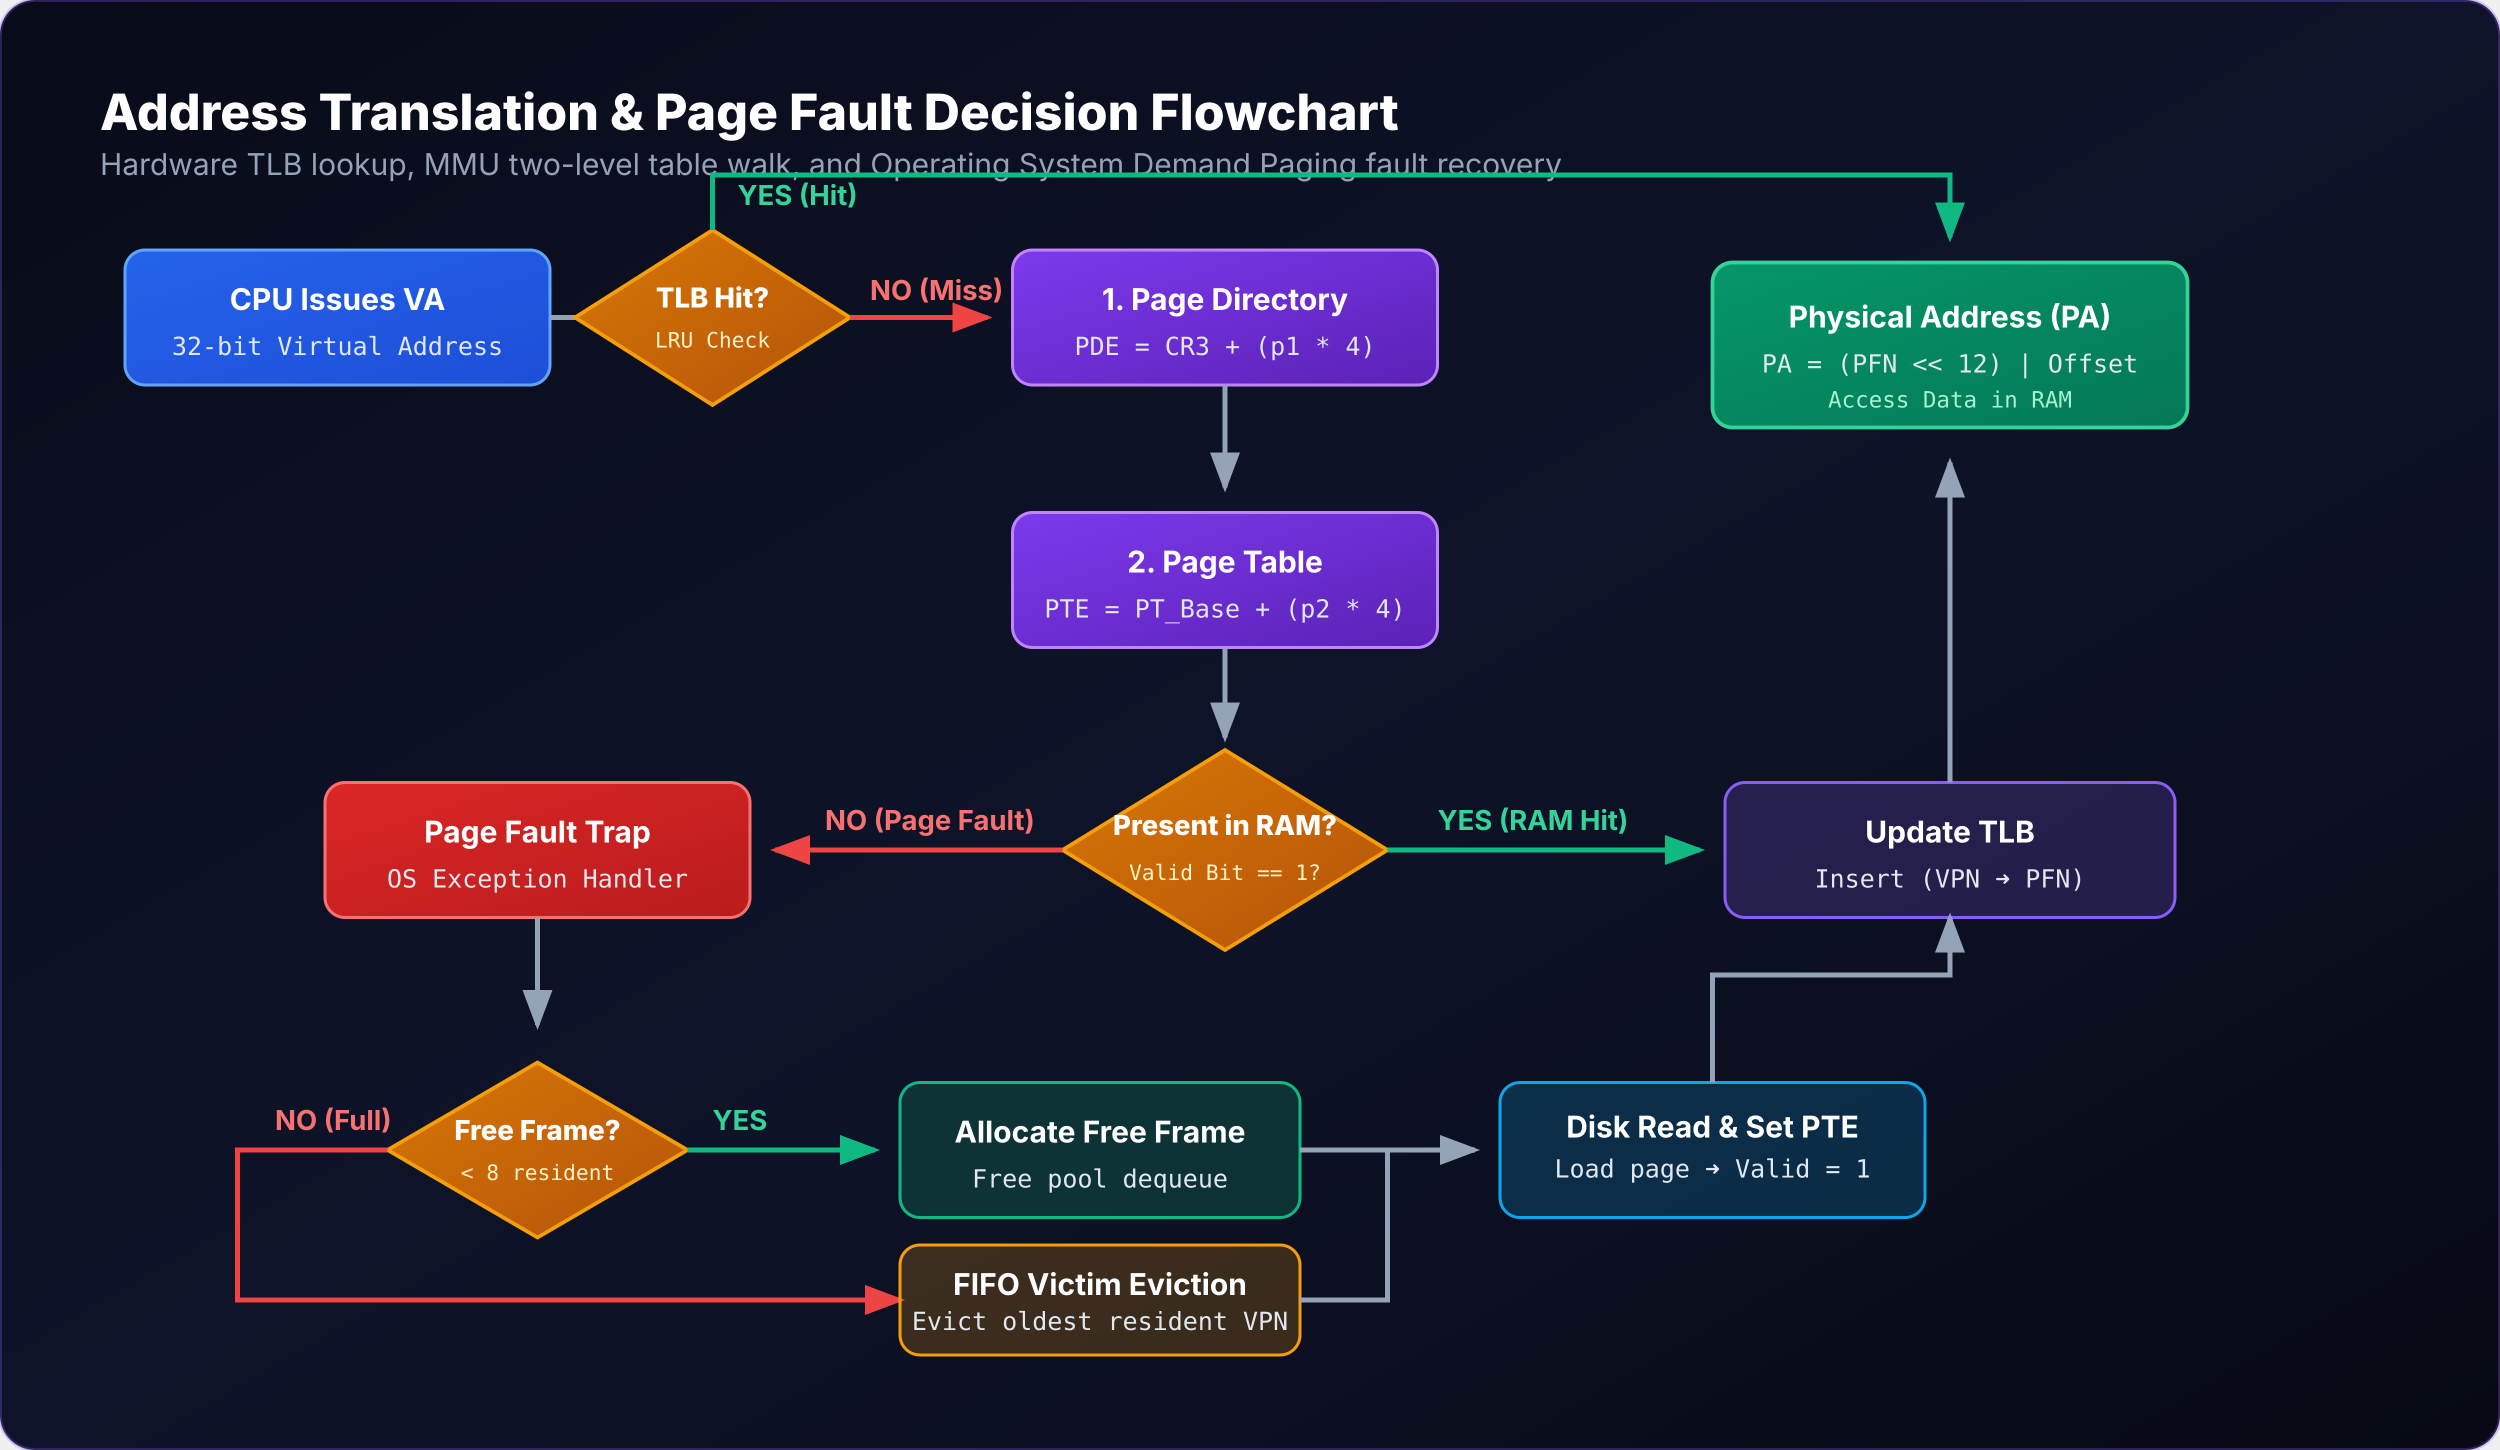
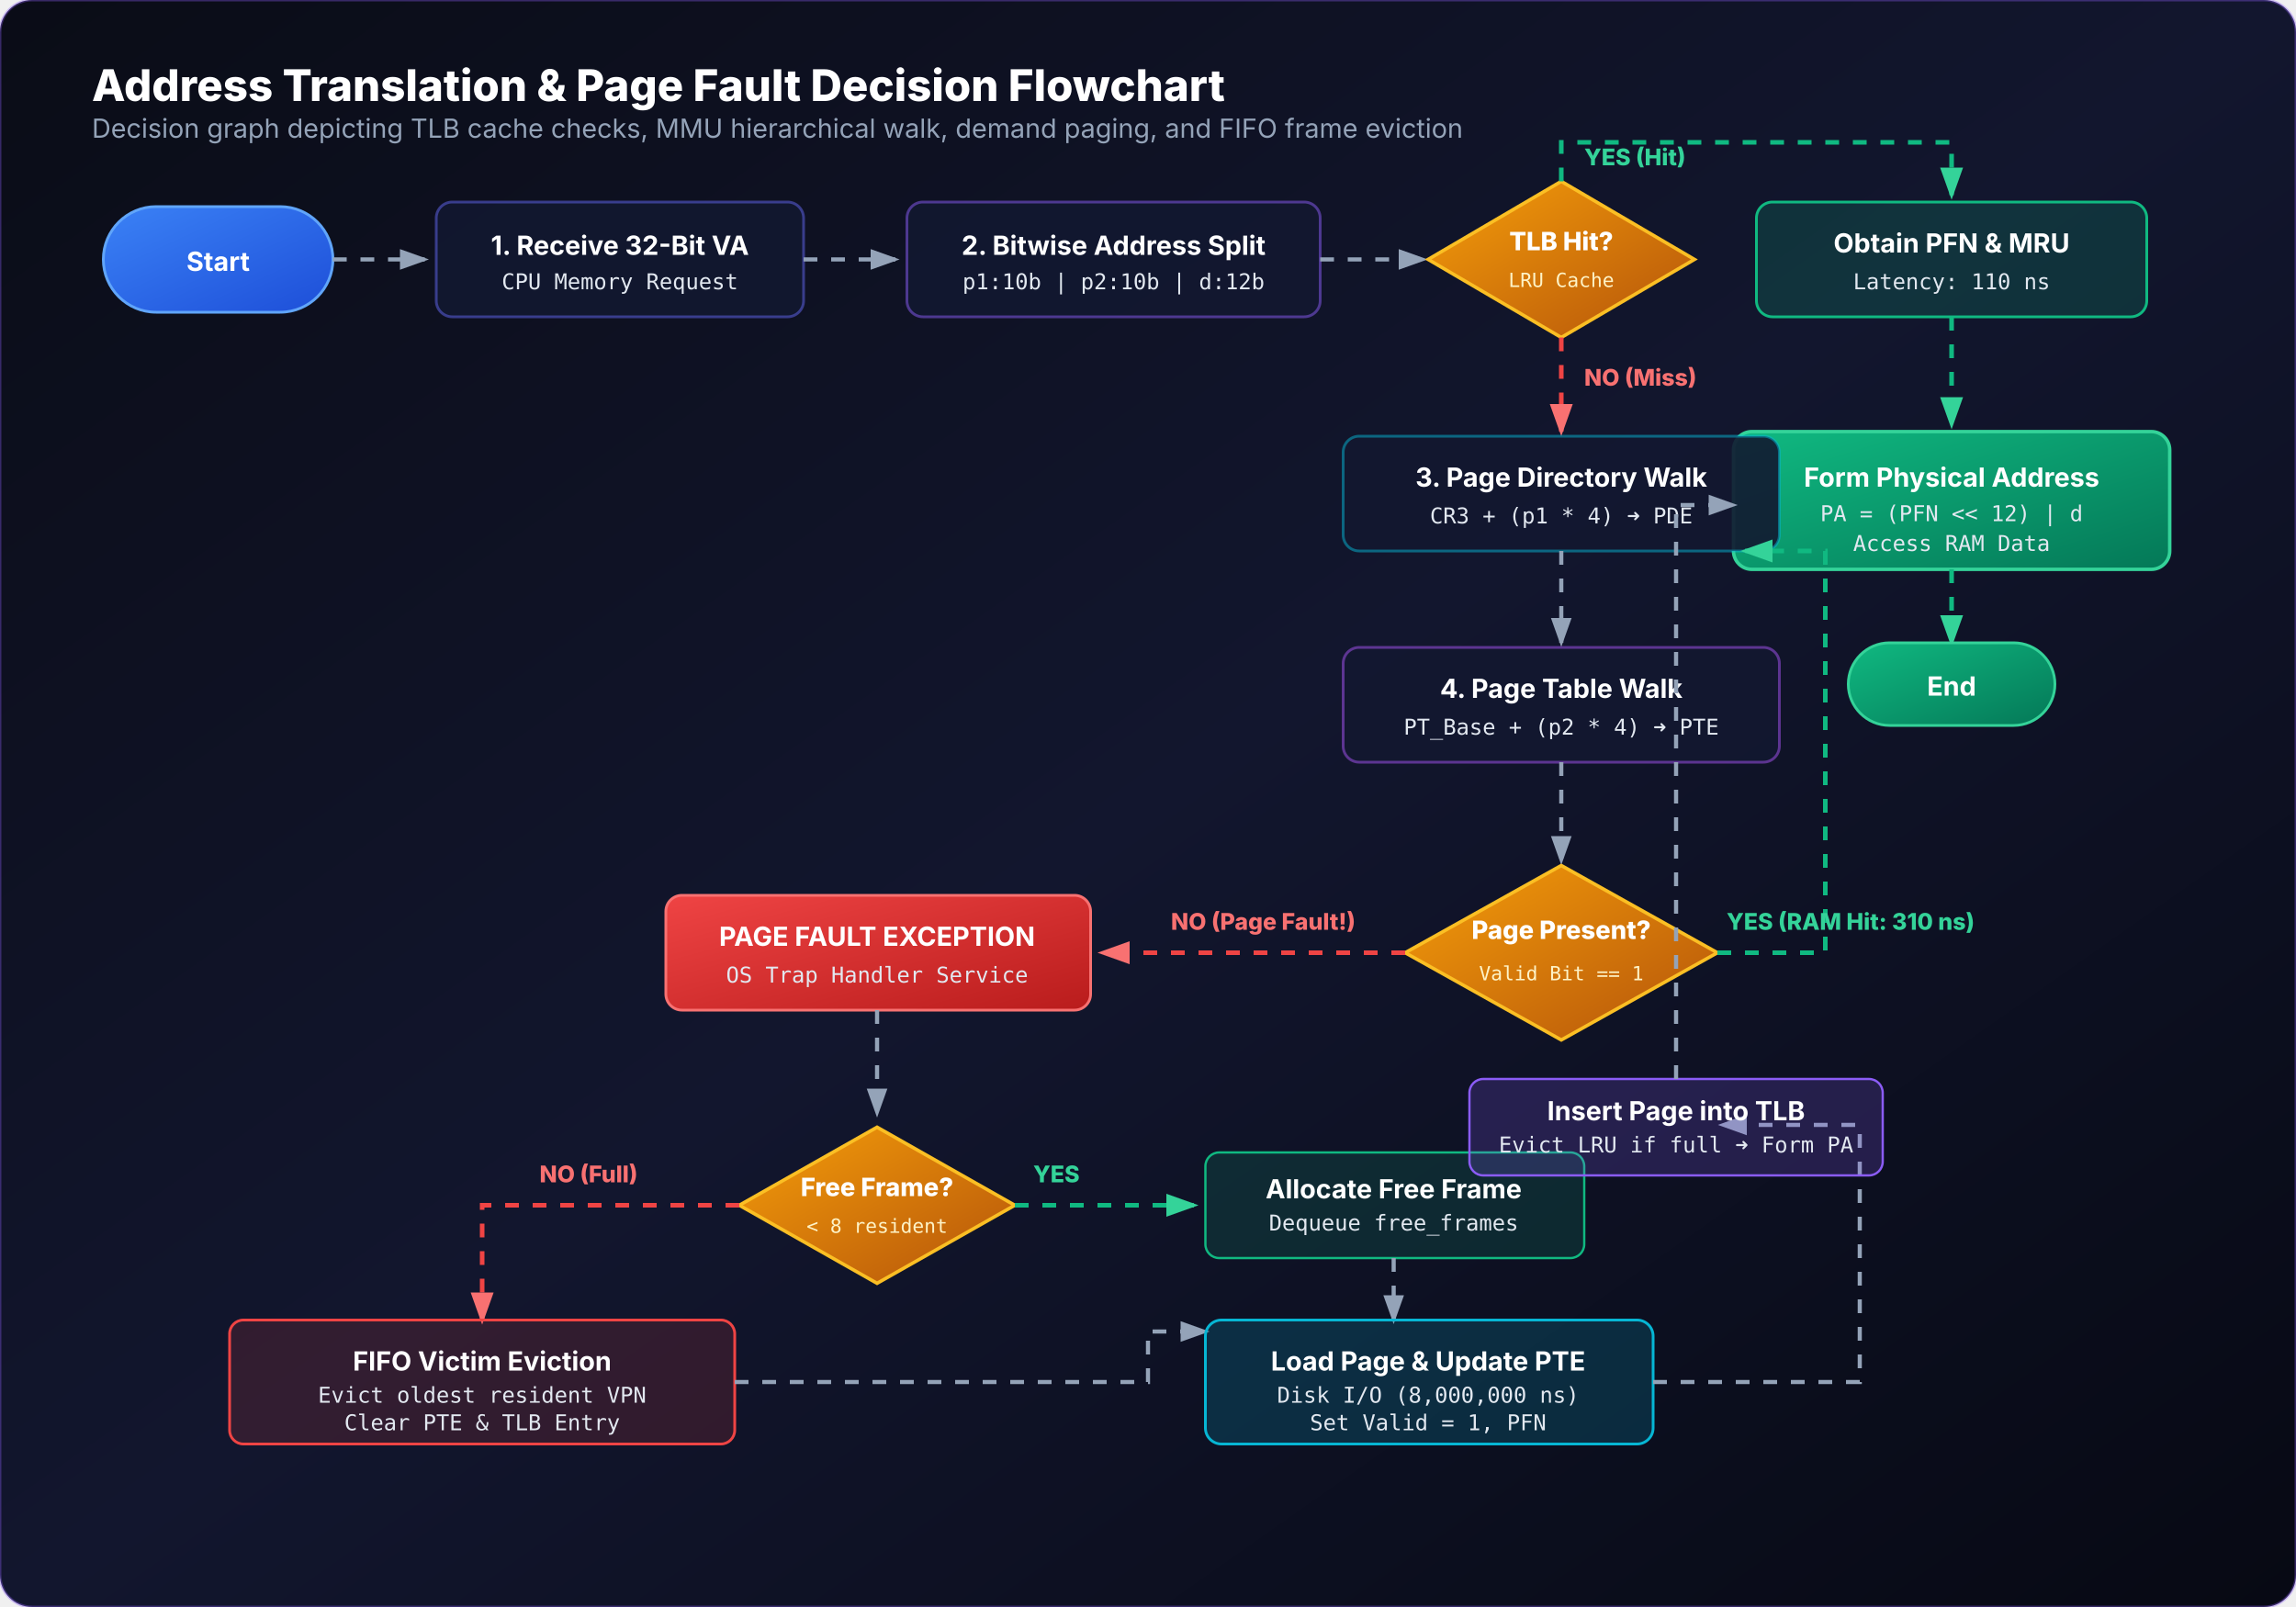
- <svg xmlns="http://www.w3.org/2000/svg" viewBox="0 0 1000 580" width="100%" height="100%">
+ <svg xmlns="http://www.w3.org/2000/svg" viewBox="0 0 1000 700" width="100%" height="100%" role="img" aria-labelledby="flowTitle flowDesc">
  <defs>
-     <linearGradient id="flowBg" x1="0%" y1="0%" x2="100%" y2="100%">
-       <stop offset="0%" stop-color="#080b18" />
-       <stop offset="50%" stop-color="#0e1329" />
-       <stop offset="100%" stop-color="#070a14" />
+     <linearGradient id="flBg" x1="0%" y1="0%" x2="100%" y2="100%">
+       <stop offset="0%" stop-color="#0a0c16" />
+       <stop offset="50%" stop-color="#12162e" />
+       <stop offset="100%" stop-color="#070913" />
    </linearGradient>
-     <linearGradient id="nodeBlue" x1="0%" y1="0%" x2="100%" y2="100%">
-       <stop offset="0%" stop-color="#2563eb" />
+     <linearGradient id="nStart" x1="0%" y1="0%" x2="100%" y2="100%">
+       <stop offset="0%" stop-color="#3b82f6" />
      <stop offset="100%" stop-color="#1d4ed8" />
    </linearGradient>
-     <linearGradient id="nodePurple" x1="0%" y1="0%" x2="100%" y2="100%">
-       <stop offset="0%" stop-color="#7c3aed" />
-       <stop offset="100%" stop-color="#5b21b6" />
-     </linearGradient>
-     <linearGradient id="nodeDiamond" x1="0%" y1="0%" x2="100%" y2="100%">
-       <stop offset="0%" stop-color="#d97706" />
+     <linearGradient id="nDecision" x1="0%" y1="0%" x2="100%" y2="100%">
+       <stop offset="0%" stop-color="#f59e0b" />
      <stop offset="100%" stop-color="#b45309" />
    </linearGradient>
-     <linearGradient id="nodeGreen" x1="0%" y1="0%" x2="100%" y2="100%">
-       <stop offset="0%" stop-color="#059669" />
+     <linearGradient id="nFault" x1="0%" y1="0%" x2="100%" y2="100%">
+       <stop offset="0%" stop-color="#ef4444" />
+       <stop offset="100%" stop-color="#b91c1c" />
+     </linearGradient>
+     <linearGradient id="nEnd" x1="0%" y1="0%" x2="100%" y2="100%">
+       <stop offset="0%" stop-color="#10b981" />
      <stop offset="100%" stop-color="#047857" />
    </linearGradient>
-     <linearGradient id="nodeRed" x1="0%" y1="0%" x2="100%" y2="100%">
-       <stop offset="0%" stop-color="#dc2626" />
-       <stop offset="100%" stop-color="#b91c1c" />
-     </linearGradient>
-     <marker id="arrow" markerWidth="8" markerHeight="6" refX="7" refY="3" orient="auto">
-       <polygon points="0 0, 8 3, 0 6" fill="#94a3b8" />
+     <marker id="fArr" markerWidth="7" markerHeight="5" refX="6" refY="2.5" orient="auto">
+       <polygon points="0 0, 7 2.5, 0 5" fill="#94a3b8" />
    </marker>
-     <marker id="arrowG" markerWidth="8" markerHeight="6" refX="7" refY="3" orient="auto">
-       <polygon points="0 0, 8 3, 0 6" fill="#10b981" />
+     <marker id="fArrG" markerWidth="7" markerHeight="5" refX="6" refY="2.5" orient="auto">
+       <polygon points="0 0, 7 2.5, 0 5" fill="#34d399" />
    </marker>
-     <marker id="arrowR" markerWidth="8" markerHeight="6" refX="7" refY="3" orient="auto">
-       <polygon points="0 0, 8 3, 0 6" fill="#ef4444" />
+     <marker id="fArrR" markerWidth="7" markerHeight="5" refX="6" refY="2.5" orient="auto">
+       <polygon points="0 0, 7 2.5, 0 5" fill="#f87171" />
    </marker>
  </defs>
  <style>
-     .f-title { font-family: 'Inter', sans-serif; font-size: 20px; font-weight: 800; fill: #ffffff; }
-     .f-sub { font-family: 'Inter', sans-serif; font-size: 12px; fill: #94a3b8; }
-     .f-node-title { font-family: 'Inter', sans-serif; font-size: 12px; font-weight: 700; fill: #ffffff; text-anchor: middle; }
-     .f-node-desc { font-family: 'Fira Code', monospace; font-size: 10px; fill: #e2e8f0; text-anchor: middle; }
-     .f-dec-text { font-family: 'Inter', sans-serif; font-size: 11px; font-weight: 800; fill: #ffffff; text-anchor: middle; }
-     .f-branch { font-family: 'Inter', sans-serif; font-size: 11px; font-weight: 700; }
-     .branch-yes { fill: #34d399; }
-     .branch-no { fill: #f87171; }
+     @keyframes flowDot {
+       0% { stroke-dashoffset: 40; }
+       100% { stroke-dashoffset: 0; }
+     }
+     .flow-line { stroke: #94a3b8; stroke-width: 1.8; fill: none; }
+     .flow-anim { stroke-dasharray: 6 6; animation: flowDot 1.4s linear infinite; }
+     .flow-green { stroke: #10b981; stroke-width: 2; stroke-dasharray: 6 6; animation: flowDot 1.2s linear infinite; fill: none; }
+     .flow-red { stroke: #ef4444; stroke-width: 2; stroke-dasharray: 6 6; animation: flowDot 1.2s linear infinite; fill: none; }
+ 
+     .node-title { font-family: 'Inter', system-ui, sans-serif; font-size: 11.5px; font-weight: 700; fill: #ffffff; text-anchor: middle; }
+     .node-desc { font-family: 'Fira Code', ui-monospace, monospace; font-size: 9.5px; fill: #e2e8f0; text-anchor: middle; }
+     .diamond-txt { font-family: 'Inter', system-ui, sans-serif; font-size: 11px; font-weight: 800; fill: #ffffff; text-anchor: middle; }
+     .diamond-sub { font-family: 'Fira Code', ui-monospace, monospace; font-size: 8.5px; fill: #fef3c7; text-anchor: middle; }
+     .tag-lbl { font-family: 'Inter', system-ui, sans-serif; font-size: 10px; font-weight: 800; }
  </style>
-   <rect width="1000" height="580" rx="14" fill="url(#flowBg)" stroke="rgba(139, 92, 246, 0.3)" stroke-width="1.5" />
-   <g transform="translate(40, 32)">
-     <text x="0" y="20" class="f-title">Address Translation &amp; Page Fault Decision Flowchart</text>
-     <text x="0" y="38" class="f-sub">Hardware TLB lookup, MMU two-level table walk, and Operating System Demand Paging fault recovery</text>
+   <rect width="1000" height="700" rx="14" fill="url(#flBg)" stroke="rgba(139, 92, 246, 0.35)" stroke-width="1.2" />
+   <g transform="translate(40, 28)">
+     <text x="0" y="16" font-family="'Inter', sans-serif" font-size="19px" font-weight="800" fill="#ffffff">Address Translation &amp; Page Fault Decision Flowchart</text>
+     <text x="0" y="32" font-family="'Inter', sans-serif" font-size="11.5px" fill="#94a3b8">Decision graph depicting TLB cache checks, MMU hierarchical walk, demand paging, and FIFO frame eviction</text>
  </g>
-   <g transform="translate(50, 100)">
-     <rect width="170" height="54" rx="8" fill="url(#nodeBlue)" stroke="#60a5fa" stroke-width="1.2" />
-     <text x="85" y="24" class="f-node-title">CPU Issues VA</text>
-     <text x="85" y="42" class="f-node-desc">32-bit Virtual Address</text>
+   <g transform="translate(45, 90)">
+     <rect width="100" height="46" rx="23" fill="url(#nStart)" stroke="#60a5fa" stroke-width="1.2" />
+     <text x="50" y="28" class="node-title">Start</text>
  </g>
-   <path d="M 220 127 L 275 127" stroke="#94a3b8" stroke-width="2" marker-end="url(#arrow)" />
-   <g transform="translate(285, 127)">
-     <polygon points="0 -35, 55 0, 0 35, -55 0" fill="url(#nodeDiamond)" stroke="#f59e0b" stroke-width="1.5" />
-     <text x="0" y="-4" class="f-dec-text">TLB Hit?</text>
-     <text x="0" y="12" font-family="'Fira Code', monospace" font-size="8.5" fill="#fef3c7" text-anchor="middle">LRU Check</text>
+   <line x1="145" y1="113" x2="185" y2="113" class="flow-line flow-anim" marker-end="url(#fArr)" />
+   <g transform="translate(190, 88)">
+     <rect width="160" height="50" rx="7" fill="rgba(18, 24, 48, 0.9)" stroke="rgba(99, 102, 241, 0.5)" stroke-width="1.2" />
+     <text x="80" y="23" class="node-title">1. Receive 32-Bit VA</text>
+     <text x="80" y="38" class="node-desc">CPU Memory Request</text>
  </g>
-   <path d="M 285 92 L 285 70 L 780 70 L 780 95" stroke="#10b981" stroke-width="2" fill="none" marker-end="url(#arrowG)" />
-   <text x="295" y="82" class="f-branch branch-yes">YES (Hit)</text>
-   <path d="M 340 127 L 395 127" stroke="#ef4444" stroke-width="2" marker-end="url(#arrowR)" />
-   <text x="348" y="120" class="f-branch branch-no">NO (Miss)</text>
-   <g transform="translate(405, 100)">
-     <rect width="170" height="54" rx="8" fill="url(#nodePurple)" stroke="#c084fc" stroke-width="1.2" />
-     <text x="85" y="24" class="f-node-title">1. Page Directory</text>
-     <text x="85" y="42" class="f-node-desc">PDE = CR3 + (p1 * 4)</text>
+   <line x1="350" y1="113" x2="390" y2="113" class="flow-line flow-anim" marker-end="url(#fArr)" />
+   <g transform="translate(395, 88)">
+     <rect width="180" height="50" rx="7" fill="rgba(18, 24, 48, 0.9)" stroke="rgba(139, 92, 246, 0.5)" stroke-width="1.2" />
+     <text x="90" y="23" class="node-title">2. Bitwise Address Split</text>
+     <text x="90" y="38" class="node-desc">p1:10b | p2:10b | d:12b</text>
  </g>
-   <path d="M 490 154 L 490 195" stroke="#94a3b8" stroke-width="2" marker-end="url(#arrow)" />
-   <g transform="translate(405, 205)">
-     <rect width="170" height="54" rx="8" fill="url(#nodePurple)" stroke="#c084fc" stroke-width="1.2" />
-     <text x="85" y="24" class="f-node-title">2. Page Table</text>
-     <text x="85" y="42" class="f-node-desc">PTE = PT_Base + (p2 * 4)</text>
+   <line x1="575" y1="113" x2="620" y2="113" class="flow-line flow-anim" marker-end="url(#fArr)" />
+   <g transform="translate(680, 113)">
+     <polygon points="0 -34, 58 0, 0 34, -58 0" fill="url(#nDecision)" stroke="#fbbf24" stroke-width="1.5" />
+     <text x="0" y="-4" class="diamond-txt">TLB Hit?</text>
+     <text x="0" y="12" class="diamond-sub">LRU Cache</text>
  </g>
-   <path d="M 490 259 L 490 295" stroke="#94a3b8" stroke-width="2" marker-end="url(#arrow)" />
-   <g transform="translate(490, 340)">
-     <polygon points="0 -40, 65 0, 0 40, -65 0" fill="url(#nodeDiamond)" stroke="#f59e0b" stroke-width="1.5" />
-     <text x="0" y="-6" class="f-dec-text">Present in RAM?</text>
-     <text x="0" y="12" font-family="'Fira Code', monospace" font-size="8.5" fill="#fef3c7" text-anchor="middle">Valid Bit == 1?</text>
+   <path d="M 680 79 L 680 62 L 850 62 L 850 85" class="flow-green" marker-end="url(#fArrG)" />
+   <text x="690" y="72" class="tag-lbl" fill="#34d399">YES (Hit)</text>
+   <g transform="translate(765, 88)">
+     <rect width="170" height="50" rx="7" fill="rgba(16, 185, 129, 0.18)" stroke="#10b981" stroke-width="1.2" />
+     <text x="85" y="22" class="node-title" fill="#a7f3d0">Obtain PFN &amp; MRU</text>
+     <text x="85" y="38" class="node-desc" fill="#6ee7b7">Latency: 110 ns</text>
  </g>
-   <path d="M 555 340 L 680 340" stroke="#10b981" stroke-width="2" marker-end="url(#arrowG)" />
-   <text x="575" y="332" class="f-branch branch-yes">YES (RAM Hit)</text>
-   <g transform="translate(690, 313)">
-     <rect width="180" height="54" rx="8" fill="rgba(139, 92, 246, 0.2)" stroke="#8b5cf6" stroke-width="1.2" />
-     <text x="90" y="24" class="f-node-title">Update TLB</text>
-     <text x="90" y="42" class="f-node-desc">Insert (VPN ➜ PFN)</text>
+   <line x1="850" y1="138" x2="850" y2="185" class="flow-green" marker-end="url(#fArrG)" />
+   <g transform="translate(755, 188)">
+     <rect width="190" height="60" rx="8" fill="url(#nEnd)" stroke="#34d399" stroke-width="1.5" />
+     <text x="95" y="24" class="node-title">Form Physical Address</text>
+     <text x="95" y="39" class="node-desc">PA = (PFN &lt;&lt; 12) | d</text>
+     <text x="95" y="52" class="node-desc" fill="#a7f3d0">Access RAM Data</text>
  </g>
-   <path d="M 780 313 L 780 185" stroke="#94a3b8" stroke-width="2" marker-end="url(#arrow)" />
-   <path d="M 425 340 L 310 340" stroke="#ef4444" stroke-width="2" marker-end="url(#arrowR)" />
-   <text x="330" y="332" class="f-branch branch-no">NO (Page Fault)</text>
-   <g transform="translate(130, 313)">
-     <rect width="170" height="54" rx="8" fill="url(#nodeRed)" stroke="#f87171" stroke-width="1.2" />
-     <text x="85" y="24" class="f-node-title">Page Fault Trap</text>
-     <text x="85" y="42" class="f-node-desc">OS Exception Handler</text>
+   <line x1="850" y1="248" x2="850" y2="280" class="flow-green" marker-end="url(#fArrG)" />
+   <g transform="translate(805, 280)">
+     <rect width="90" height="36" rx="18" fill="url(#nEnd)" stroke="#34d399" stroke-width="1.2" />
+     <text x="45" y="23" class="node-title">End</text>
  </g>
-   <path d="M 215 367 L 215 410" stroke="#94a3b8" stroke-width="2" marker-end="url(#arrow)" />
-   <g transform="translate(215, 460)">
-     <polygon points="0 -35, 60 0, 0 35, -60 0" fill="url(#nodeDiamond)" stroke="#f59e0b" stroke-width="1.5" />
-     <text x="0" y="-4" class="f-dec-text">Free Frame?</text>
-     <text x="0" y="12" font-family="'Fira Code', monospace" font-size="8.5" fill="#fef3c7" text-anchor="middle">&lt; 8 resident</text>
+   <line x1="680" y1="147" x2="680" y2="188" class="flow-red" marker-end="url(#fArrR)" />
+   <text x="690" y="168" class="tag-lbl" fill="#f87171">NO (Miss)</text>
+   <g transform="translate(585, 190)">
+     <rect width="190" height="50" rx="7" fill="rgba(18, 24, 48, 0.9)" stroke="rgba(6, 182, 212, 0.5)" stroke-width="1.2" />
+     <text x="95" y="22" class="node-title">3. Page Directory Walk</text>
+     <text x="95" y="38" class="node-desc">CR3 + (p1 * 4) ➜ PDE</text>
  </g>
-   <path d="M 275 460 L 350 460" stroke="#10b981" stroke-width="2" marker-end="url(#arrowG)" />
-   <text x="285" y="452" class="f-branch branch-yes">YES</text>
-   <g transform="translate(360, 433)">
-     <rect width="160" height="54" rx="8" fill="rgba(16, 185, 129, 0.2)" stroke="#10b981" stroke-width="1.2" />
-     <text x="80" y="24" class="f-node-title">Allocate Free Frame</text>
-     <text x="80" y="42" class="f-node-desc">Free pool dequeue</text>
+   <line x1="680" y1="240" x2="680" y2="280" class="flow-line flow-anim" marker-end="url(#fArr)" />
+   <g transform="translate(585, 282)">
+     <rect width="190" height="50" rx="7" fill="rgba(18, 24, 48, 0.9)" stroke="rgba(168, 85, 247, 0.5)" stroke-width="1.2" />
+     <text x="95" y="22" class="node-title">4. Page Table Walk</text>
+     <text x="95" y="38" class="node-desc">PT_Base + (p2 * 4) ➜ PTE</text>
  </g>
-   <path d="M 155 460 L 95 460 L 95 520 L 360 520" stroke="#ef4444" stroke-width="2" fill="none" marker-end="url(#arrowR)" />
-   <text x="110" y="452" class="f-branch branch-no">NO (Full)</text>
-   <g transform="translate(360, 498)">
-     <rect width="160" height="44" rx="8" fill="rgba(245, 158, 11, 0.2)" stroke="#f59e0b" stroke-width="1.2" />
-     <text x="80" y="20" class="f-node-title">FIFO Victim Eviction</text>
-     <text x="80" y="34" class="f-node-desc">Evict oldest resident VPN</text>
+   <line x1="680" y1="332" x2="680" y2="375" class="flow-line flow-anim" marker-end="url(#fArr)" />
+   <g transform="translate(680, 415)">
+     <polygon points="0 -38, 68 0, 0 38, -68 0" fill="url(#nDecision)" stroke="#fbbf24" stroke-width="1.5" />
+     <text x="0" y="-6" class="diamond-txt">Page Present?</text>
+     <text x="0" y="12" class="diamond-sub">Valid Bit == 1</text>
  </g>
-   <path d="M 520 460 L 590 460" stroke="#94a3b8" stroke-width="2" marker-end="url(#arrow)" />
-   <path d="M 520 520 L 555 520 L 555 460" stroke="#94a3b8" stroke-width="2" fill="none" />
-   <g transform="translate(600, 433)">
-     <rect width="170" height="54" rx="8" fill="rgba(14, 165, 233, 0.2)" stroke="#0ea5e9" stroke-width="1.2" />
-     <text x="85" y="22" class="f-node-title">Disk Read &amp; Set PTE</text>
-     <text x="85" y="38" class="f-node-desc">Load page ➜ Valid = 1</text>
+   <path d="M 748 415 L 795 415 L 795 240 L 760 240" class="flow-green" marker-end="url(#fArrG)" />
+   <text x="752" y="405" class="tag-lbl" fill="#34d399">YES (RAM Hit: 310 ns)</text>
+   <line x1="612" y1="415" x2="480" y2="415" class="flow-red" marker-end="url(#fArrR)" />
+   <text x="510" y="405" class="tag-lbl" fill="#f87171">NO (Page Fault!)</text>
+   <g transform="translate(290, 390)">
+     <rect width="185" height="50" rx="7" fill="url(#nFault)" stroke="#f87171" stroke-width="1.2" />
+     <text x="92" y="22" class="node-title">PAGE FAULT EXCEPTION</text>
+     <text x="92" y="38" class="node-desc">OS Trap Handler Service</text>
  </g>
-   <path d="M 685 433 L 685 390 L 780 390 L 780 367" stroke="#94a3b8" stroke-width="2" fill="none" marker-end="url(#arrow)" />
-   <g transform="translate(685, 105)">
-     <rect width="190" height="66" rx="8" fill="url(#nodeGreen)" stroke="#34d399" stroke-width="1.5" />
-     <text x="95" y="26" class="f-node-title">Physical Address (PA)</text>
-     <text x="95" y="44" class="f-node-desc">PA = (PFN &lt;&lt; 12) | Offset</text>
-     <text x="95" y="58" font-family="'Fira Code', monospace" font-size="9" fill="#a7f3d0" text-anchor="middle">Access Data in RAM</text>
+   <line x1="382" y1="440" x2="382" y2="485" class="flow-line flow-anim" marker-end="url(#fArr)" />
+   <g transform="translate(382, 525)">
+     <polygon points="0 -34, 60 0, 0 34, -60 0" fill="url(#nDecision)" stroke="#fbbf24" stroke-width="1.5" />
+     <text x="0" y="-4" class="diamond-txt">Free Frame?</text>
+     <text x="0" y="12" class="diamond-sub">&lt; 8 resident</text>
  </g>
+   <line x1="442" y1="525" x2="520" y2="525" class="flow-green" marker-end="url(#fArrG)" />
+   <text x="450" y="515" class="tag-lbl" fill="#34d399">YES</text>
+   <g transform="translate(525, 502)">
+     <rect width="165" height="46" rx="6" fill="rgba(16, 185, 129, 0.15)" stroke="#10b981" />
+     <text x="82" y="20" class="node-title" fill="#a7f3d0">Allocate Free Frame</text>
+     <text x="82" y="34" class="node-desc" fill="#6ee7b7">Dequeue free_frames</text>
+   </g>
+   <path d="M 322 525 L 210 525 L 210 575" class="flow-red" marker-end="url(#fArrR)" />
+   <text x="235" y="515" class="tag-lbl" fill="#f87171">NO (Full)</text>
+   <g transform="translate(100, 575)">
+     <rect width="220" height="54" rx="6" fill="rgba(239, 68, 68, 0.15)" stroke="#ef4444" stroke-width="1.2" />
+     <text x="110" y="22" class="node-title" fill="#fca5a5">FIFO Victim Eviction</text>
+     <text x="110" y="36" class="node-desc">Evict oldest resident VPN</text>
+     <text x="110" y="48" class="node-desc" fill="#fca5a5">Clear PTE &amp; TLB Entry</text>
+   </g>
+   <path d="M 320 602 L 500 602 L 500 580 L 525 580" class="flow-line flow-anim" marker-end="url(#fArr)" />
+   <line x1="607" y1="548" x2="607" y2="575" class="flow-line flow-anim" marker-end="url(#fArr)" />
+   <g transform="translate(525, 575)">
+     <rect width="195" height="54" rx="7" fill="rgba(6, 182, 212, 0.18)" stroke="#06b6d4" stroke-width="1.2" />
+     <text x="97" y="22" class="node-title" fill="#67e8f9">Load Page &amp; Update PTE</text>
+     <text x="97" y="36" class="node-desc">Disk I/O (8,000,000 ns)</text>
+     <text x="97" y="48" class="node-desc" fill="#a5f3fc">Set Valid = 1, PFN</text>
+   </g>
+   <path d="M 720 602 L 810 602 L 810 490 L 750 490" class="flow-line flow-anim" marker-end="url(#fArr)" />
+   <g transform="translate(640, 470)">
+     <rect width="180" height="42" rx="6" fill="rgba(139, 92, 246, 0.2)" stroke="#8b5cf6" />
+     <text x="90" y="18" class="node-title" fill="#d8b4fe">Insert Page into TLB</text>
+     <text x="90" y="32" class="node-desc">Evict LRU if full ➜ Form PA</text>
+   </g>
+   <path d="M 730 470 L 730 220 L 755 220" class="flow-line flow-anim" marker-end="url(#fArr)" />
</svg>
